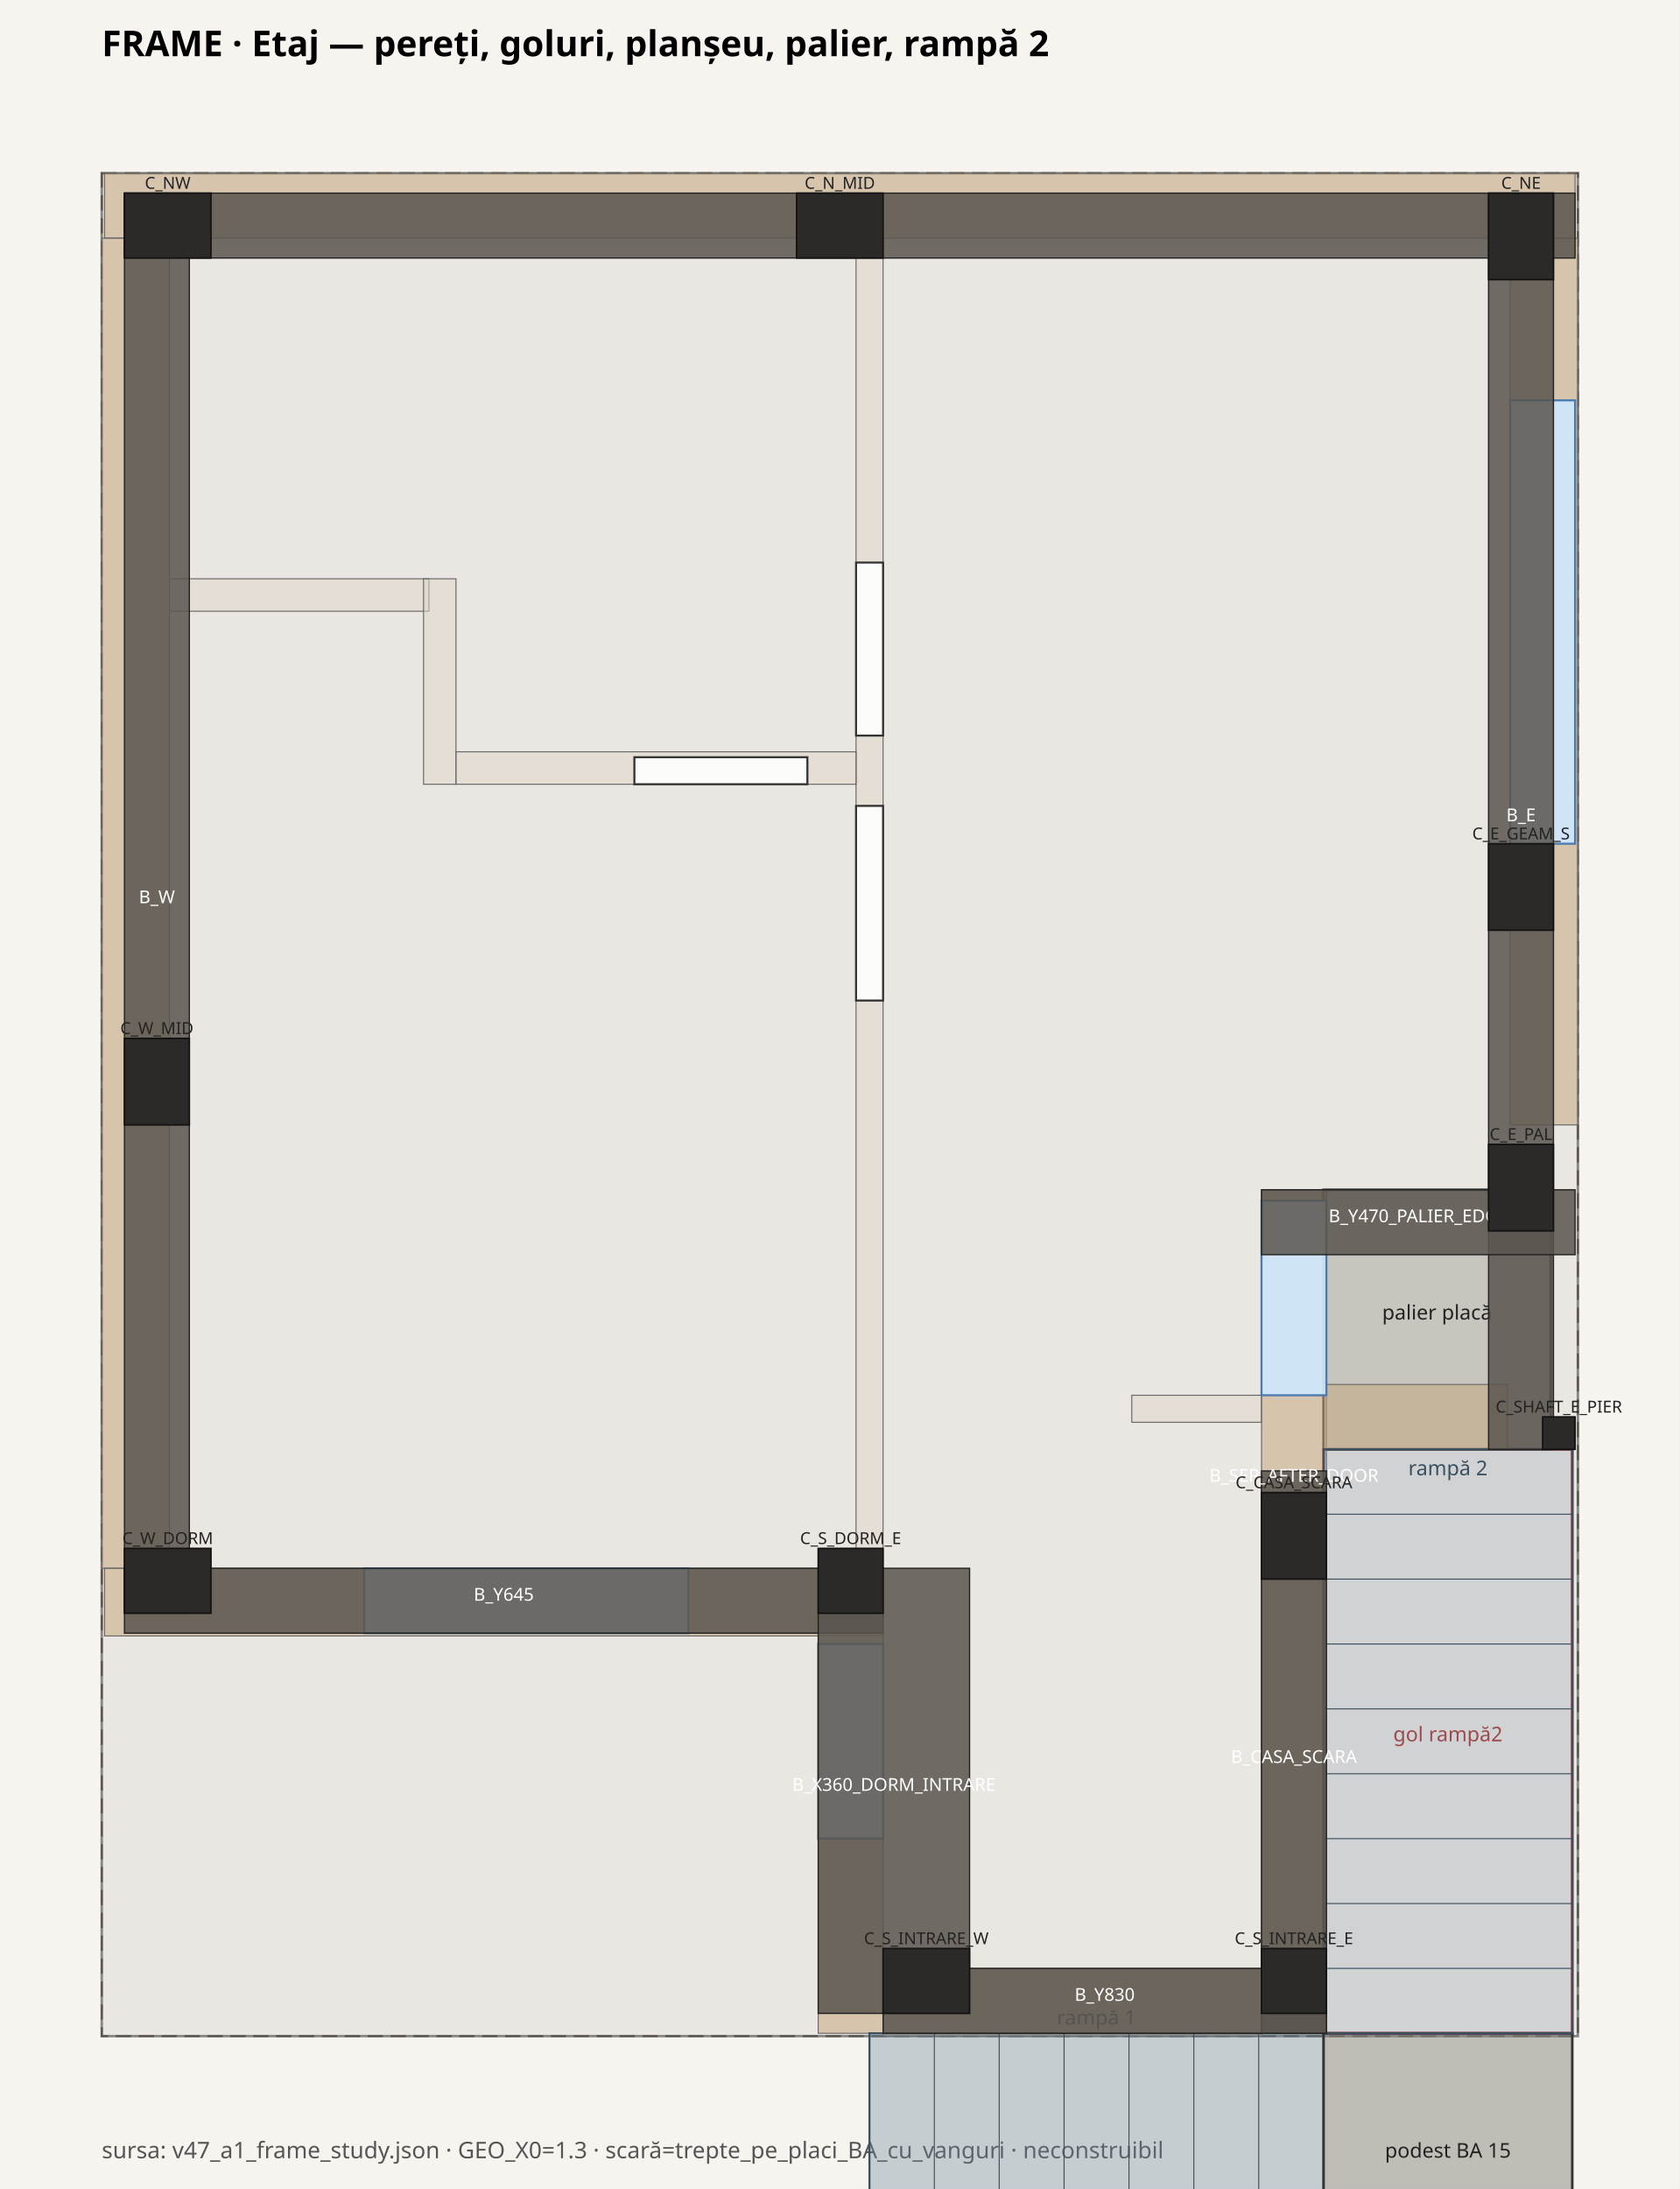
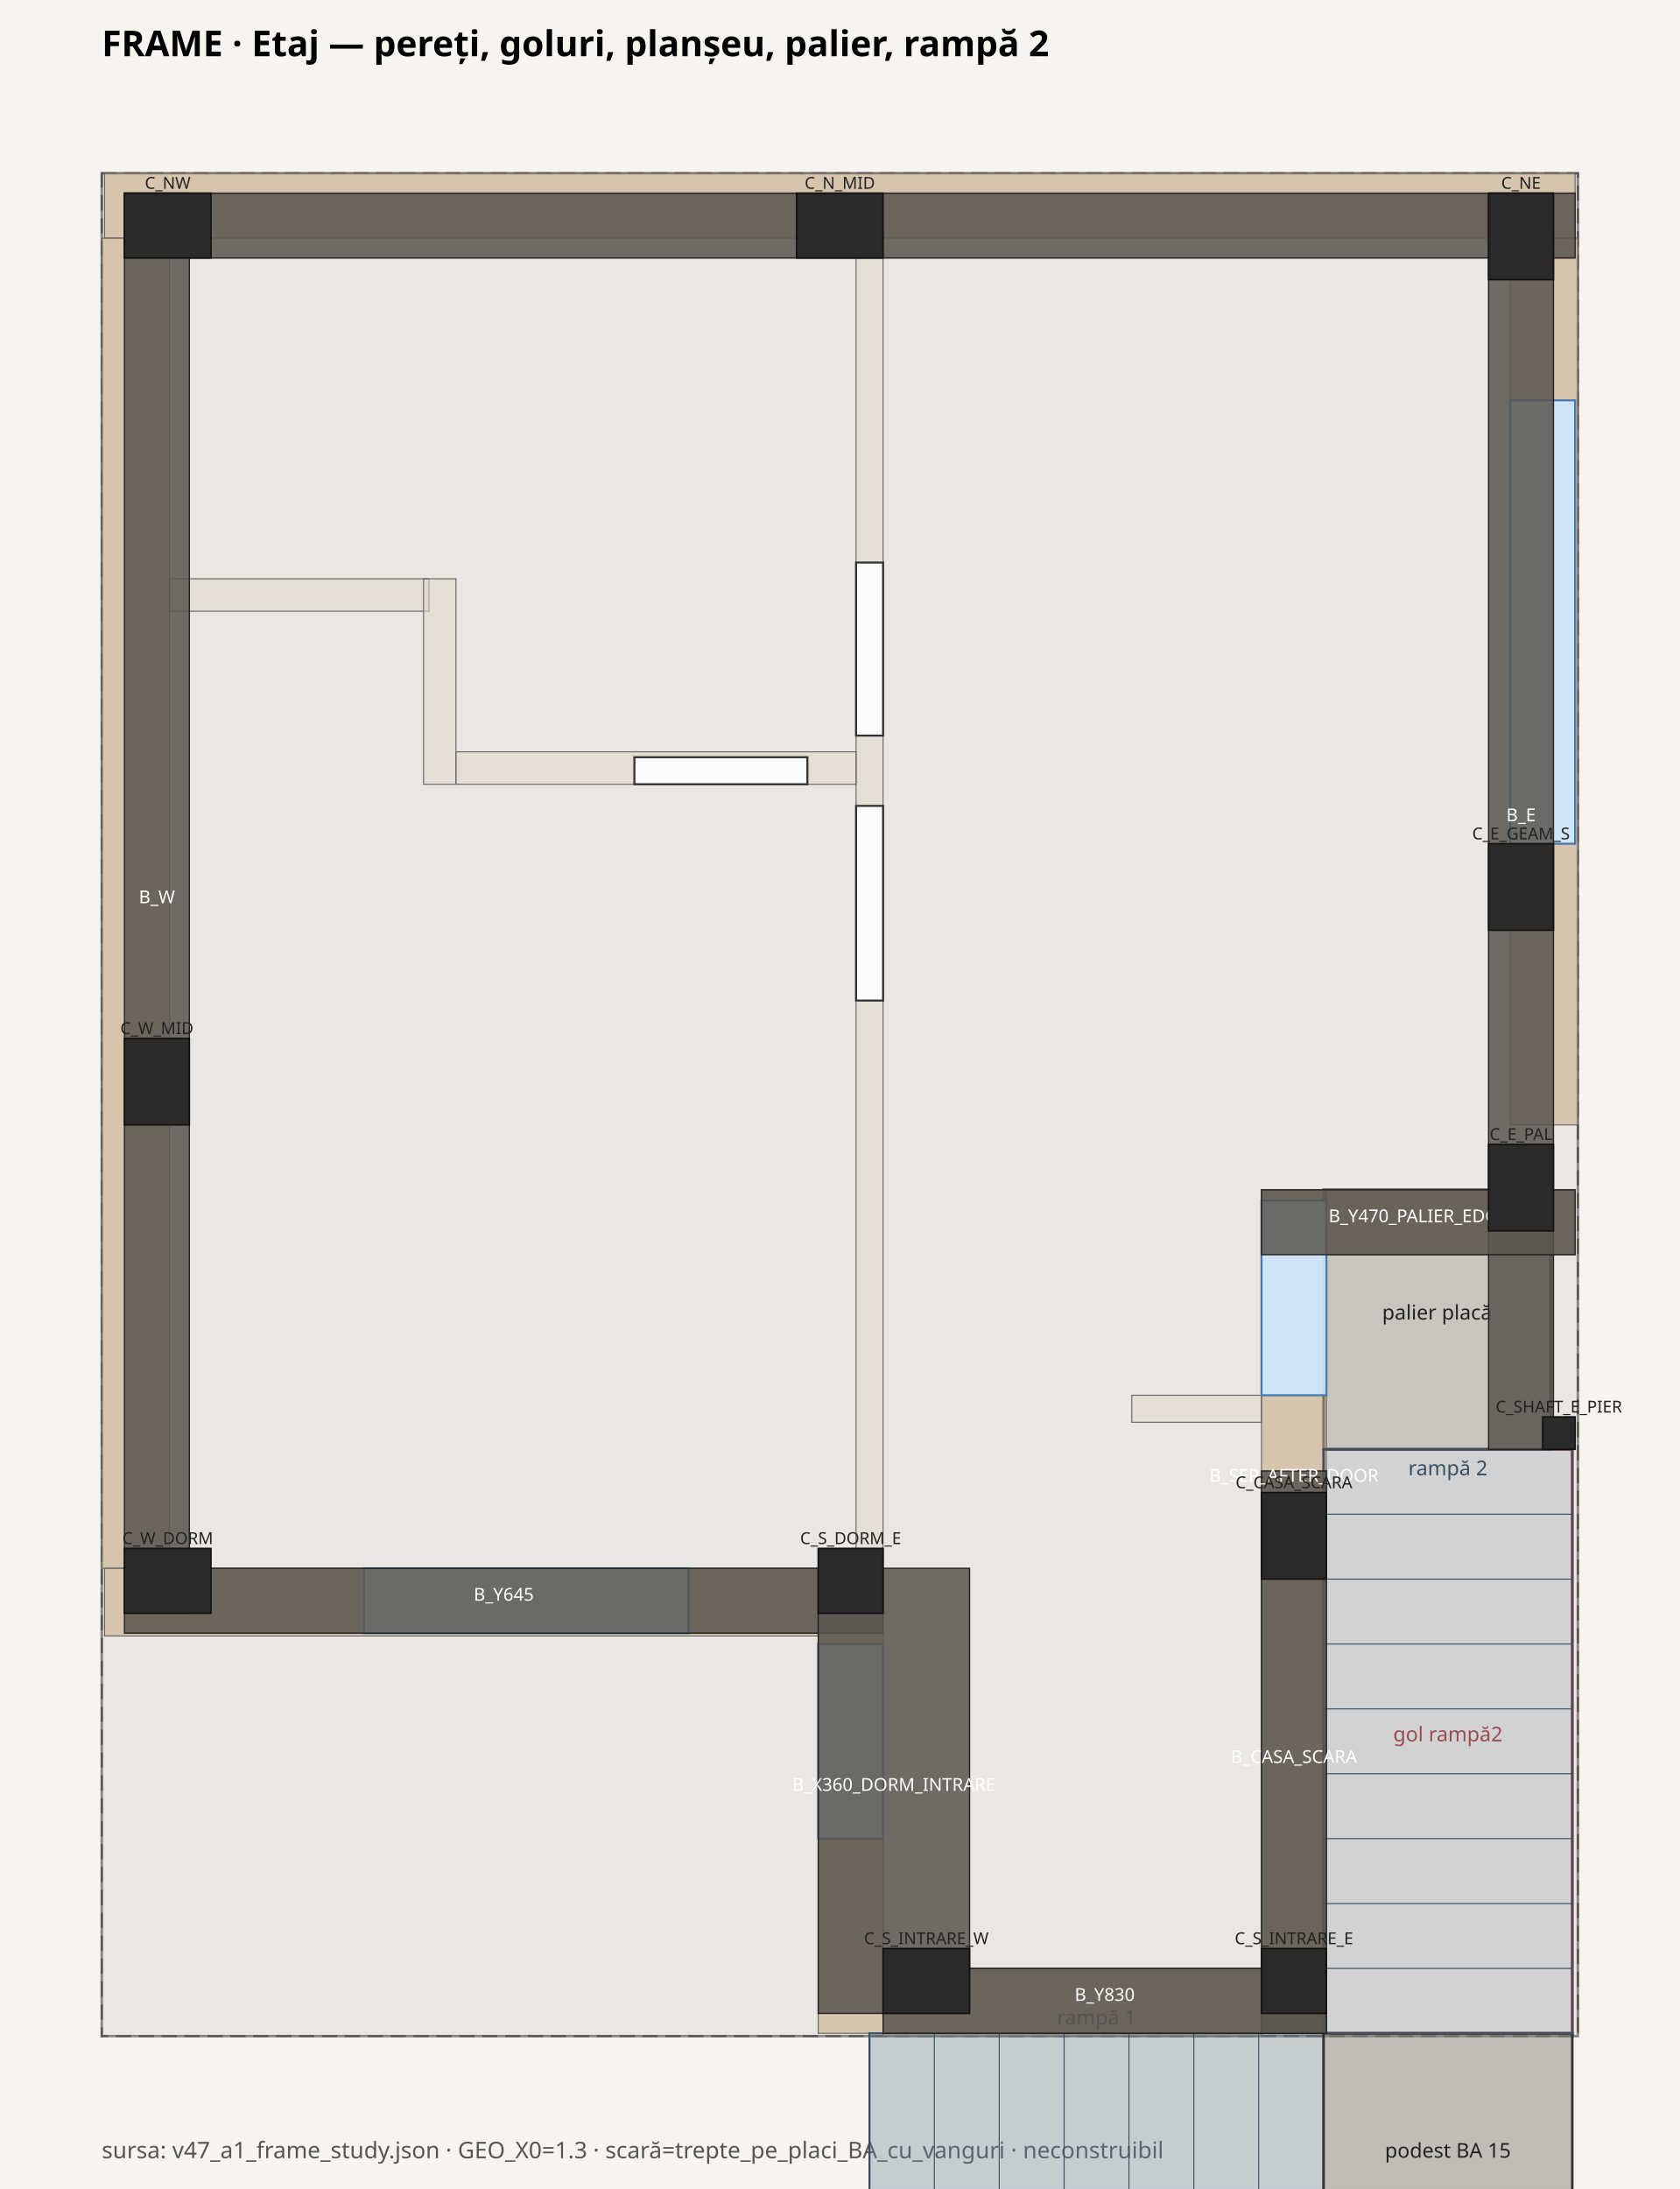
<svg xmlns="http://www.w3.org/2000/svg" width="660" height="860" viewBox="0 0 660.21 860.105">
  <rect width="100%" height="100%" fill="#f7f4ef" />
  <text x="40" y="22" font-size="14" font-weight="600" font-family="IBM Plex Sans,Segoe UI,sans-serif">FRAME · Etaj — pereți, goluri, planșeu, palier, rampă 2</text>
  <text x="40" y="848.105" font-size="9" fill="#555" font-family="IBM Plex Sans,Segoe UI,sans-serif">sursa: v47_a1_frame_study.json · GEO_X0=1.3 · scară=trepte_pe_placi_BA_cu_vanguri · neconstruibil</text>
  <rect x="40" y="68" width="580.21" height="732.105" fill="none" stroke="#888" stroke-width="1" />
  <rect x="40" y="68" width="580.21" height="732.105" fill="#8b8680" fill-opacity="0.12" stroke="#5a554e" stroke-width="0.8" stroke-dasharray="6 3" />
  <rect x="520.25" y="569.5" width="97.75" height="229.5" fill="#f7f4ef" stroke="#c44" stroke-width="1.2" />
  <text x="569.125" y="684.25" text-anchor="middle" font-size="8" fill="#a33" font-family="IBM Plex Sans,Segoe UI,sans-serif">gol rampă2</text>
  <rect x="520.25" y="467.5" width="89.25" height="102" fill="#8b8680" fill-opacity="0.35" stroke="#333" stroke-width="1" />
  <text x="564.875" y="518.5" text-anchor="middle" font-size="8" fill="#222" font-family="IBM Plex Sans,Segoe UI,sans-serif">palier placă</text>
  <rect x="41.105" y="68" width="578" height="25.5" fill="#c4a882" fill-opacity="0.55" stroke="#666" stroke-width="0.4" />
  <rect x="40" y="93.5" width="26.605" height="522.75" fill="#c4a882" fill-opacity="0.55" stroke="#666" stroke-width="0.4" />
  <rect x="593.605" y="93.5" width="26.605" height="348.5" fill="#c4a882" fill-opacity="0.55" stroke="#666" stroke-width="0.4" />
  <rect x="347.105" y="773.5" width="148.75" height="26.605" fill="#c4a882" fill-opacity="0.55" stroke="#666" stroke-width="0.4" />
  <rect x="41.105" y="616.25" width="306" height="26.605" fill="#c4a882" fill-opacity="0.55" stroke="#666" stroke-width="0.4" />
  <rect x="336.48" y="93.5" width="10.625" height="522.75" fill="#ddd6c8" fill-opacity="0.55" stroke="#666" stroke-width="0.4" />
  <rect x="66.605" y="227.375" width="102" height="12.75" fill="#ddd6c8" fill-opacity="0.55" stroke="#666" stroke-width="0.4" />
  <rect x="166.48" y="227.375" width="12.75" height="80.75" fill="#ddd6c8" fill-opacity="0.55" stroke="#666" stroke-width="0.4" />
  <rect x="179.23" y="295.375" width="157.25" height="12.75" fill="#ddd6c8" fill-opacity="0.55" stroke="#666" stroke-width="0.4" />
  <rect x="444.855" y="548.25" width="51" height="10.625" fill="#ddd6c8" fill-opacity="0.55" stroke="#666" stroke-width="0.4" />
  <rect x="321.605" y="641.75" width="25.5" height="157.25" fill="#c4a882" fill-opacity="0.55" stroke="#666" stroke-width="0.4" />
  <rect x="495.855" y="467.5" width="25.5" height="331.5" fill="#c4a882" fill-opacity="0.55" stroke="#666" stroke-width="0.4" />
-   <rect x="520.25" y="544" width="72.25" height="25.5" fill="#c4a882" fill-opacity="0.55" stroke="#666" stroke-width="0.4" />
+   <rect x="521.355" y="467.5" width="97.75" height="25.5" fill="#c4a882" fill-opacity="0.55" stroke="#666" stroke-width="0.4" />
  <rect x="336.48" y="221" width="10.625" height="68" fill="#fff" fill-opacity="0.9" stroke="#333" stroke-width="0.8" />
  <rect x="249.355" y="297.5" width="68" height="10.625" fill="#fff" fill-opacity="0.9" stroke="#333" stroke-width="0.8" />
  <rect x="336.48" y="316.625" width="10.625" height="76.5" fill="#fff" fill-opacity="0.9" stroke="#333" stroke-width="0.8" />
  <rect x="143.105" y="616.25" width="127.5" height="25.5" fill="#cfe8ff" fill-opacity="0.9" stroke="#4a7ab0" stroke-width="0.8" />
  <rect x="495.855" y="471.75" width="25.5" height="76.5" fill="#cfe8ff" fill-opacity="0.9" stroke="#4a7ab0" stroke-width="0.8" />
  <rect x="593.605" y="157.25" width="25.5" height="174.25" fill="#cfe8ff" fill-opacity="0.9" stroke="#4a7ab0" stroke-width="0.8" />
  <rect x="321.605" y="646" width="25.5" height="76.5" fill="#cfe8ff" fill-opacity="0.9" stroke="#4a7ab0" stroke-width="0.8" />
  <rect x="341.75" y="799" width="178.5" height="97.75" fill="#6a8498" fill-opacity="0.35" stroke="#3a5060" stroke-width="0.8" />
  <line x1="341.75" y1="799" x2="341.75" y2="896.75" stroke="#3a5060" stroke-width="0.4" />
  <line x1="367.25" y1="799" x2="367.25" y2="896.75" stroke="#3a5060" stroke-width="0.4" />
  <line x1="392.75" y1="799" x2="392.75" y2="896.75" stroke="#3a5060" stroke-width="0.4" />
  <line x1="418.25" y1="799" x2="418.25" y2="896.75" stroke="#3a5060" stroke-width="0.4" />
  <line x1="443.75" y1="799" x2="443.75" y2="896.75" stroke="#3a5060" stroke-width="0.4" />
  <line x1="469.25" y1="799" x2="469.25" y2="896.75" stroke="#3a5060" stroke-width="0.4" />
  <line x1="494.75" y1="799" x2="494.75" y2="896.75" stroke="#3a5060" stroke-width="0.4" />
  <text x="431" y="795.6" text-anchor="middle" font-size="8" fill="#3a5060" font-family="IBM Plex Sans,Segoe UI,sans-serif">rampă 1</text>
  <rect x="520.25" y="799" width="97.75" height="97.75" fill="#8b8680" fill-opacity="0.5" stroke="#333" stroke-width="1" />
  <text x="569.125" y="847.875" text-anchor="middle" font-size="8" fill="#222" font-family="IBM Plex Sans,Segoe UI,sans-serif">podest BA 15</text>
  <rect x="520.25" y="569.5" width="97.75" height="229.5" fill="#7a8390" fill-opacity="0.3" stroke="#3a5060" stroke-width="0.8" />
  <line x1="520.25" y1="773.5" x2="618" y2="773.5" stroke="#3a5060" stroke-width="0.4" />
  <line x1="520.25" y1="748" x2="618" y2="748" stroke="#3a5060" stroke-width="0.4" />
  <line x1="520.25" y1="722.5" x2="618" y2="722.5" stroke="#3a5060" stroke-width="0.4" />
  <line x1="520.25" y1="697" x2="618" y2="697" stroke="#3a5060" stroke-width="0.4" />
  <line x1="520.25" y1="671.5" x2="618" y2="671.5" stroke="#3a5060" stroke-width="0.4" />
  <line x1="520.25" y1="646" x2="618" y2="646" stroke="#3a5060" stroke-width="0.4" />
  <line x1="520.25" y1="620.5" x2="618" y2="620.5" stroke="#3a5060" stroke-width="0.4" />
  <line x1="520.25" y1="595" x2="618" y2="595" stroke="#3a5060" stroke-width="0.4" />
  <line x1="520.25" y1="569.5" x2="618" y2="569.5" stroke="#3a5060" stroke-width="0.4" />
  <text x="569.125" y="579.7" text-anchor="middle" font-size="8" fill="#3a5060" font-family="IBM Plex Sans,Segoe UI,sans-serif">rampă 2</text>
  <rect x="48.925" y="75.82" width="570.18" height="25.5" fill="#5a554e" fill-opacity="0.85" stroke="#222" stroke-width="0.5" />
  <text x="334.015" y="88.57" text-anchor="middle" font-size="7" fill="#fff" font-family="IBM Plex Sans,Segoe UI,sans-serif">B_N</text>
  <rect x="48.925" y="75.82" width="25.5" height="558.11" fill="#5a554e" fill-opacity="0.85" stroke="#222" stroke-width="0.5" />
  <text x="61.675" y="354.875" text-anchor="middle" font-size="7" fill="#fff" font-family="IBM Plex Sans,Segoe UI,sans-serif">B_W</text>
  <rect x="585.105" y="75.82" width="25.5" height="493.68" fill="#5a554e" fill-opacity="0.85" stroke="#222" stroke-width="0.5" />
  <text x="597.855" y="322.66" text-anchor="middle" font-size="7" fill="#fff" font-family="IBM Plex Sans,Segoe UI,sans-serif">B_E</text>
  <rect x="495.855" y="586.5" width="25.5" height="212.5" fill="#5a554e" fill-opacity="0.85" stroke="#222" stroke-width="0.5" />
  <text x="508.605" y="692.75" text-anchor="middle" font-size="7" fill="#fff" font-family="IBM Plex Sans,Segoe UI,sans-serif">B_CASA_SCARA</text>
  <rect x="495.855" y="578" width="25.5" height="8.5" fill="#5a554e" fill-opacity="0.85" stroke="#222" stroke-width="0.5" />
  <text x="508.605" y="582.25" text-anchor="middle" font-size="7" fill="#fff" font-family="IBM Plex Sans,Segoe UI,sans-serif">B_SEP_AFTER_DOOR</text>
  <rect x="48.925" y="616.25" width="298.18" height="25.5" fill="#5a554e" fill-opacity="0.85" stroke="#222" stroke-width="0.5" />
  <text x="198.015" y="629" text-anchor="middle" font-size="7" fill="#fff" font-family="IBM Plex Sans,Segoe UI,sans-serif">B_Y645</text>
  <rect x="321.605" y="616.25" width="59.5" height="174.93" fill="#5a554e" fill-opacity="0.85" stroke="#222" stroke-width="0.5" />
  <text x="351.355" y="703.715" text-anchor="middle" font-size="7" fill="#fff" font-family="IBM Plex Sans,Segoe UI,sans-serif">B_X360_DORM_INTRARE</text>
  <rect x="347.105" y="773.5" width="174.25" height="25.5" fill="#5a554e" fill-opacity="0.85" stroke="#222" stroke-width="0.5" />
  <text x="434.23" y="786.25" text-anchor="middle" font-size="7" fill="#fff" font-family="IBM Plex Sans,Segoe UI,sans-serif">B_Y830</text>
  <rect x="495.855" y="467.5" width="123.25" height="25.5" fill="#5a554e" fill-opacity="0.85" stroke="#222" stroke-width="0.5" />
  <text x="557.48" y="480.25" text-anchor="middle" font-size="7" fill="#fff" font-family="IBM Plex Sans,Segoe UI,sans-serif">B_Y470_PALIER_EDGE</text>
  <rect x="48.925" y="75.82" width="34" height="25.5" fill="#2c2a28" stroke="#111" stroke-width="0.6" />
  <text x="65.925" y="74.12" text-anchor="middle" font-size="6.5" fill="#222" font-family="IBM Plex Sans,Segoe UI,sans-serif">C_NW</text>
  <rect x="313.105" y="75.82" width="34" height="25.5" fill="#2c2a28" stroke="#111" stroke-width="0.6" />
  <text x="330.105" y="74.12" text-anchor="middle" font-size="6.5" fill="#222" font-family="IBM Plex Sans,Segoe UI,sans-serif">C_N_MID</text>
  <rect x="585.105" y="75.82" width="25.5" height="34" fill="#2c2a28" stroke="#111" stroke-width="0.6" />
  <text x="597.855" y="74.12" text-anchor="middle" font-size="6.5" fill="#222" font-family="IBM Plex Sans,Segoe UI,sans-serif">C_NE</text>
  <rect x="48.925" y="408" width="25.5" height="34" fill="#2c2a28" stroke="#111" stroke-width="0.6" />
  <text x="61.675" y="406.3" text-anchor="middle" font-size="6.5" fill="#222" font-family="IBM Plex Sans,Segoe UI,sans-serif">C_W_MID</text>
  <rect x="48.925" y="608.43" width="34" height="25.5" fill="#2c2a28" stroke="#111" stroke-width="0.6" />
  <text x="65.925" y="606.73" text-anchor="middle" font-size="6.5" fill="#222" font-family="IBM Plex Sans,Segoe UI,sans-serif">C_W_DORM</text>
  <rect x="321.605" y="608.43" width="25.5" height="25.5" fill="#2c2a28" stroke="#111" stroke-width="0.6" />
  <text x="334.355" y="606.73" text-anchor="middle" font-size="6.5" fill="#222" font-family="IBM Plex Sans,Segoe UI,sans-serif">C_S_DORM_E</text>
  <rect x="585.105" y="331.5" width="25.5" height="34" fill="#2c2a28" stroke="#111" stroke-width="0.6" />
  <text x="597.855" y="329.8" text-anchor="middle" font-size="6.5" fill="#222" font-family="IBM Plex Sans,Segoe UI,sans-serif">C_E_GEAM_S</text>
  <rect x="585.105" y="449.65" width="25.5" height="34" fill="#2c2a28" stroke="#111" stroke-width="0.6" />
  <text x="597.855" y="447.95" text-anchor="middle" font-size="6.5" fill="#222" font-family="IBM Plex Sans,Segoe UI,sans-serif">C_E_PAL</text>
  <rect x="495.855" y="586.5" width="25.5" height="34" fill="#2c2a28" stroke="#111" stroke-width="0.6" />
  <text x="508.605" y="584.8" text-anchor="middle" font-size="6.5" fill="#222" font-family="IBM Plex Sans,Segoe UI,sans-serif">C_CASA_SCARA</text>
  <rect x="606.355" y="556.75" width="12.75" height="12.75" fill="#2c2a28" stroke="#111" stroke-width="0.6" />
  <text x="612.73" y="555.05" text-anchor="middle" font-size="6.5" fill="#222" font-family="IBM Plex Sans,Segoe UI,sans-serif">C_SHAFT_E_PIER</text>
  <rect x="347.105" y="765.68" width="34" height="25.5" fill="#2c2a28" stroke="#111" stroke-width="0.6" />
  <text x="364.105" y="763.98" text-anchor="middle" font-size="6.5" fill="#222" font-family="IBM Plex Sans,Segoe UI,sans-serif">C_S_INTRARE_W</text>
  <rect x="495.855" y="765.68" width="25.5" height="25.5" fill="#2c2a28" stroke="#111" stroke-width="0.6" />
  <text x="508.605" y="763.98" text-anchor="middle" font-size="6.5" fill="#222" font-family="IBM Plex Sans,Segoe UI,sans-serif">C_S_INTRARE_E</text>
</svg>
